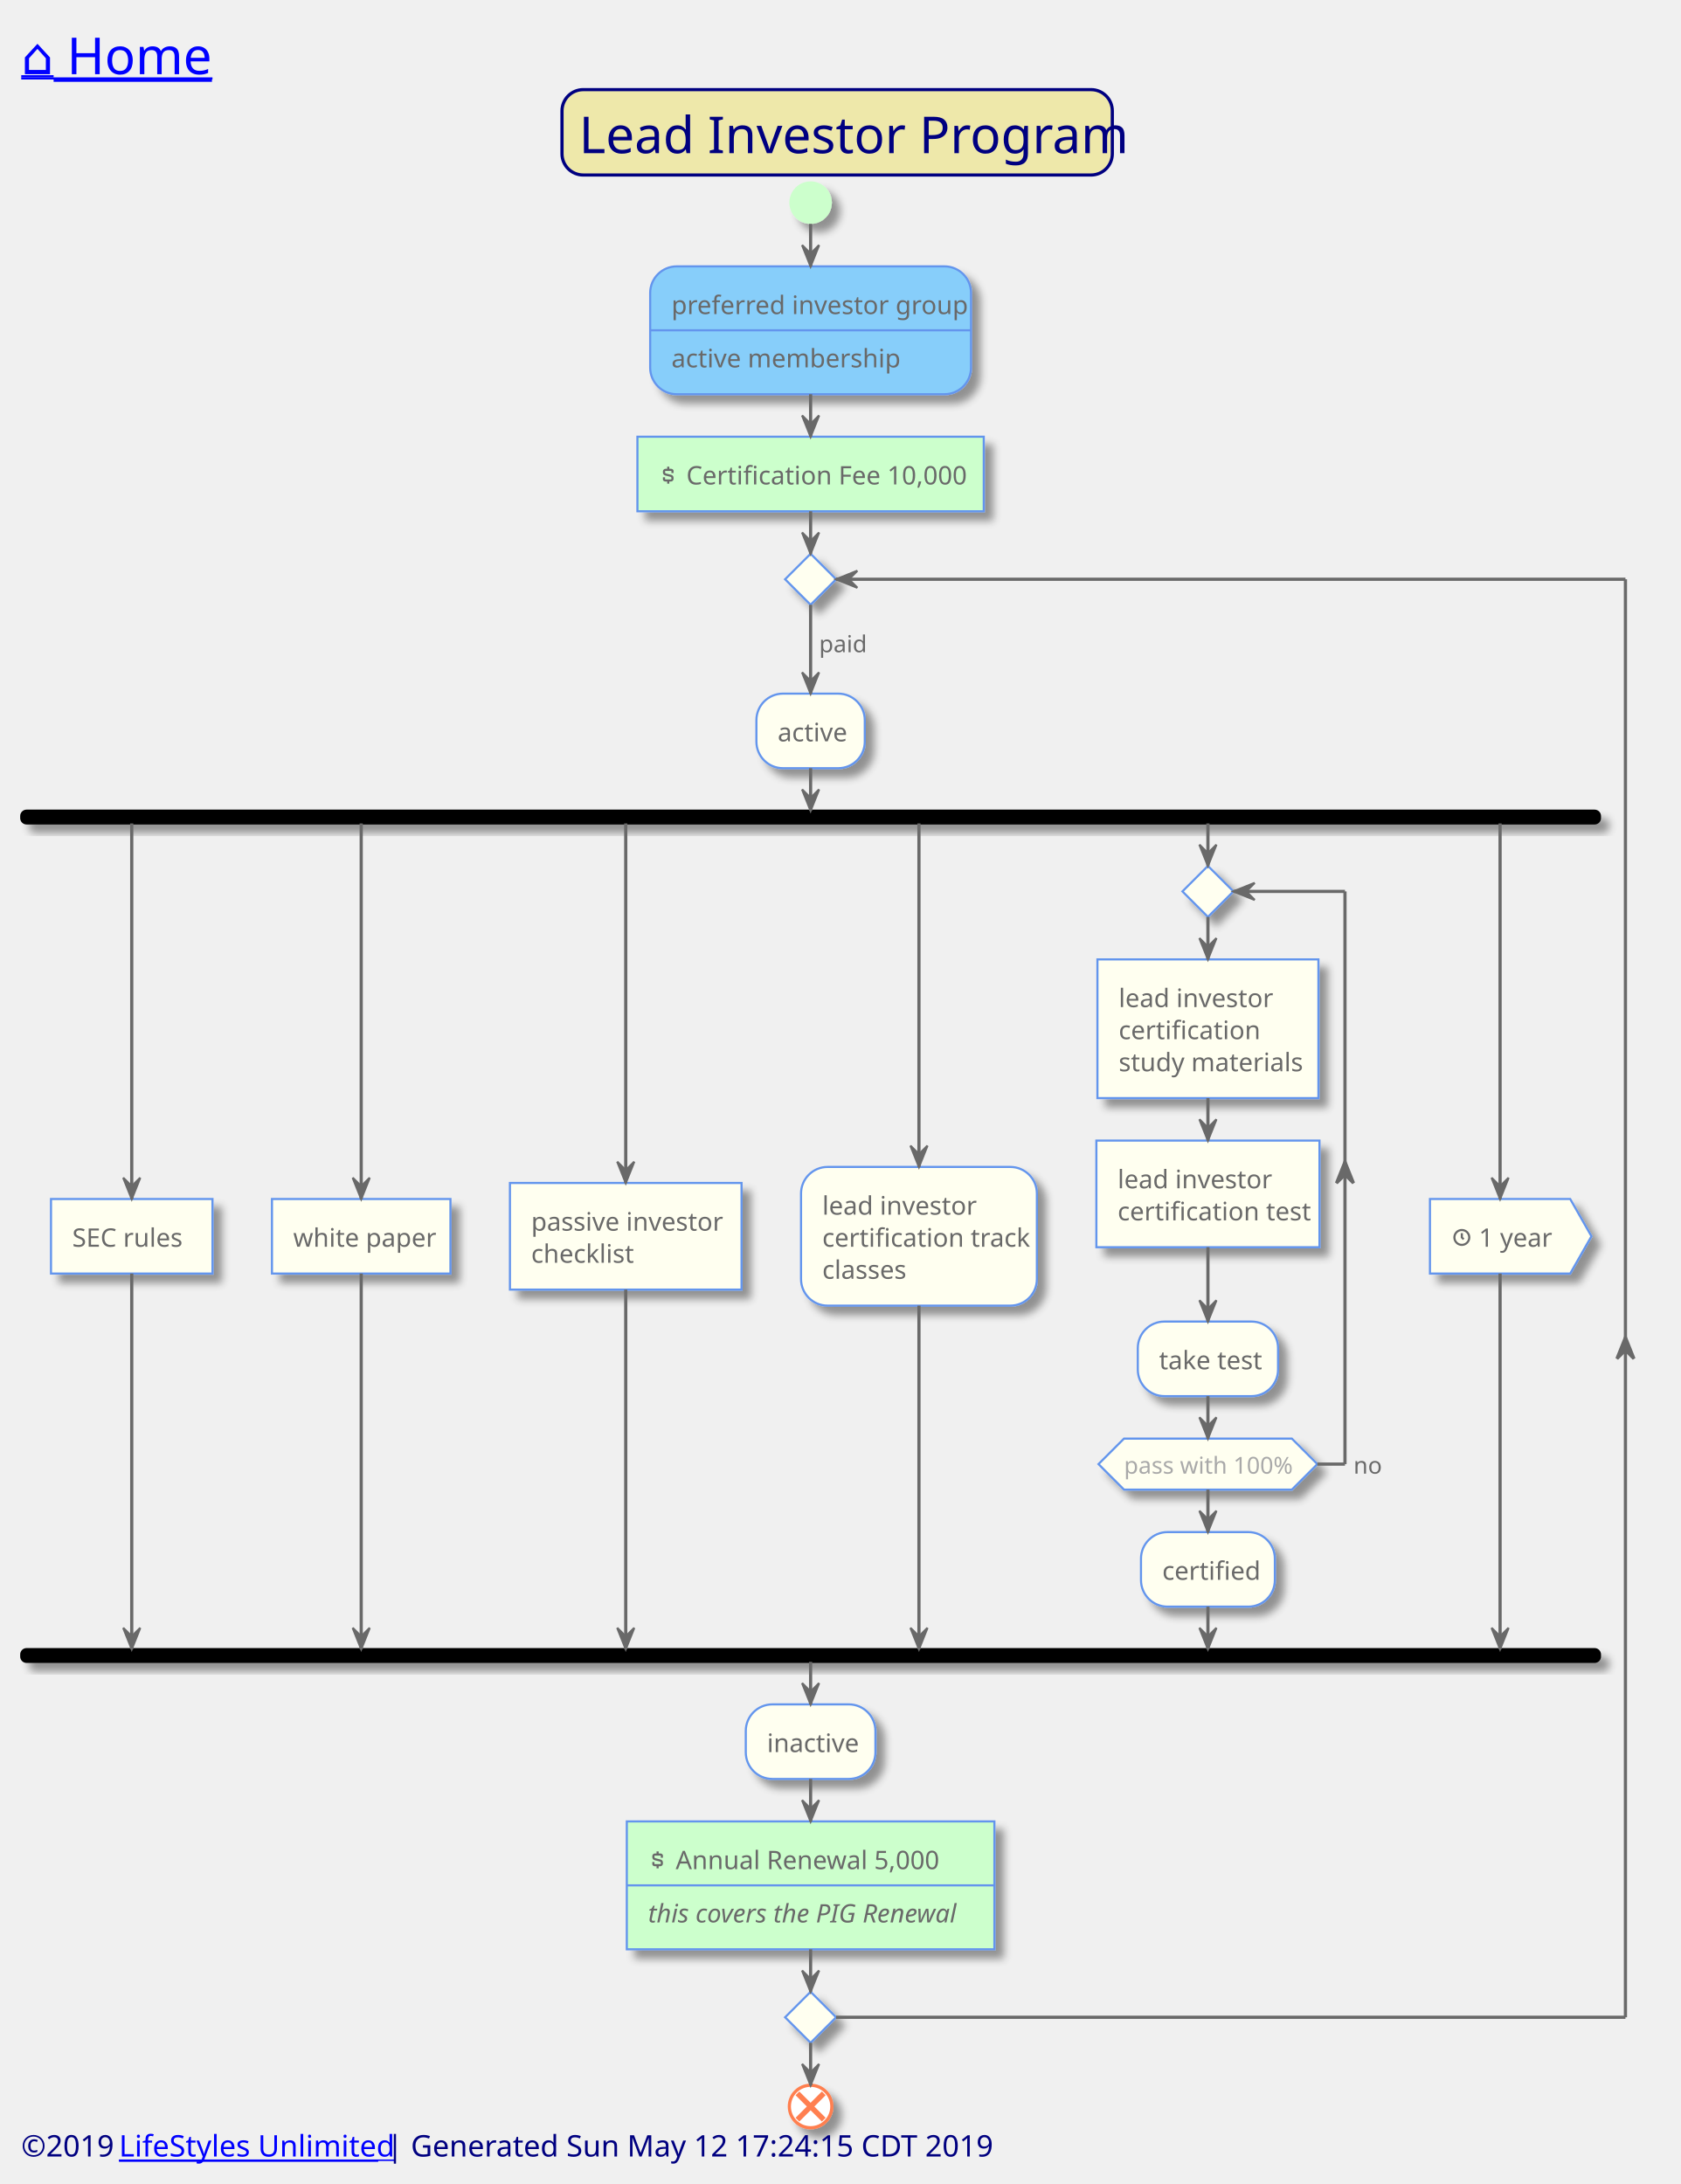
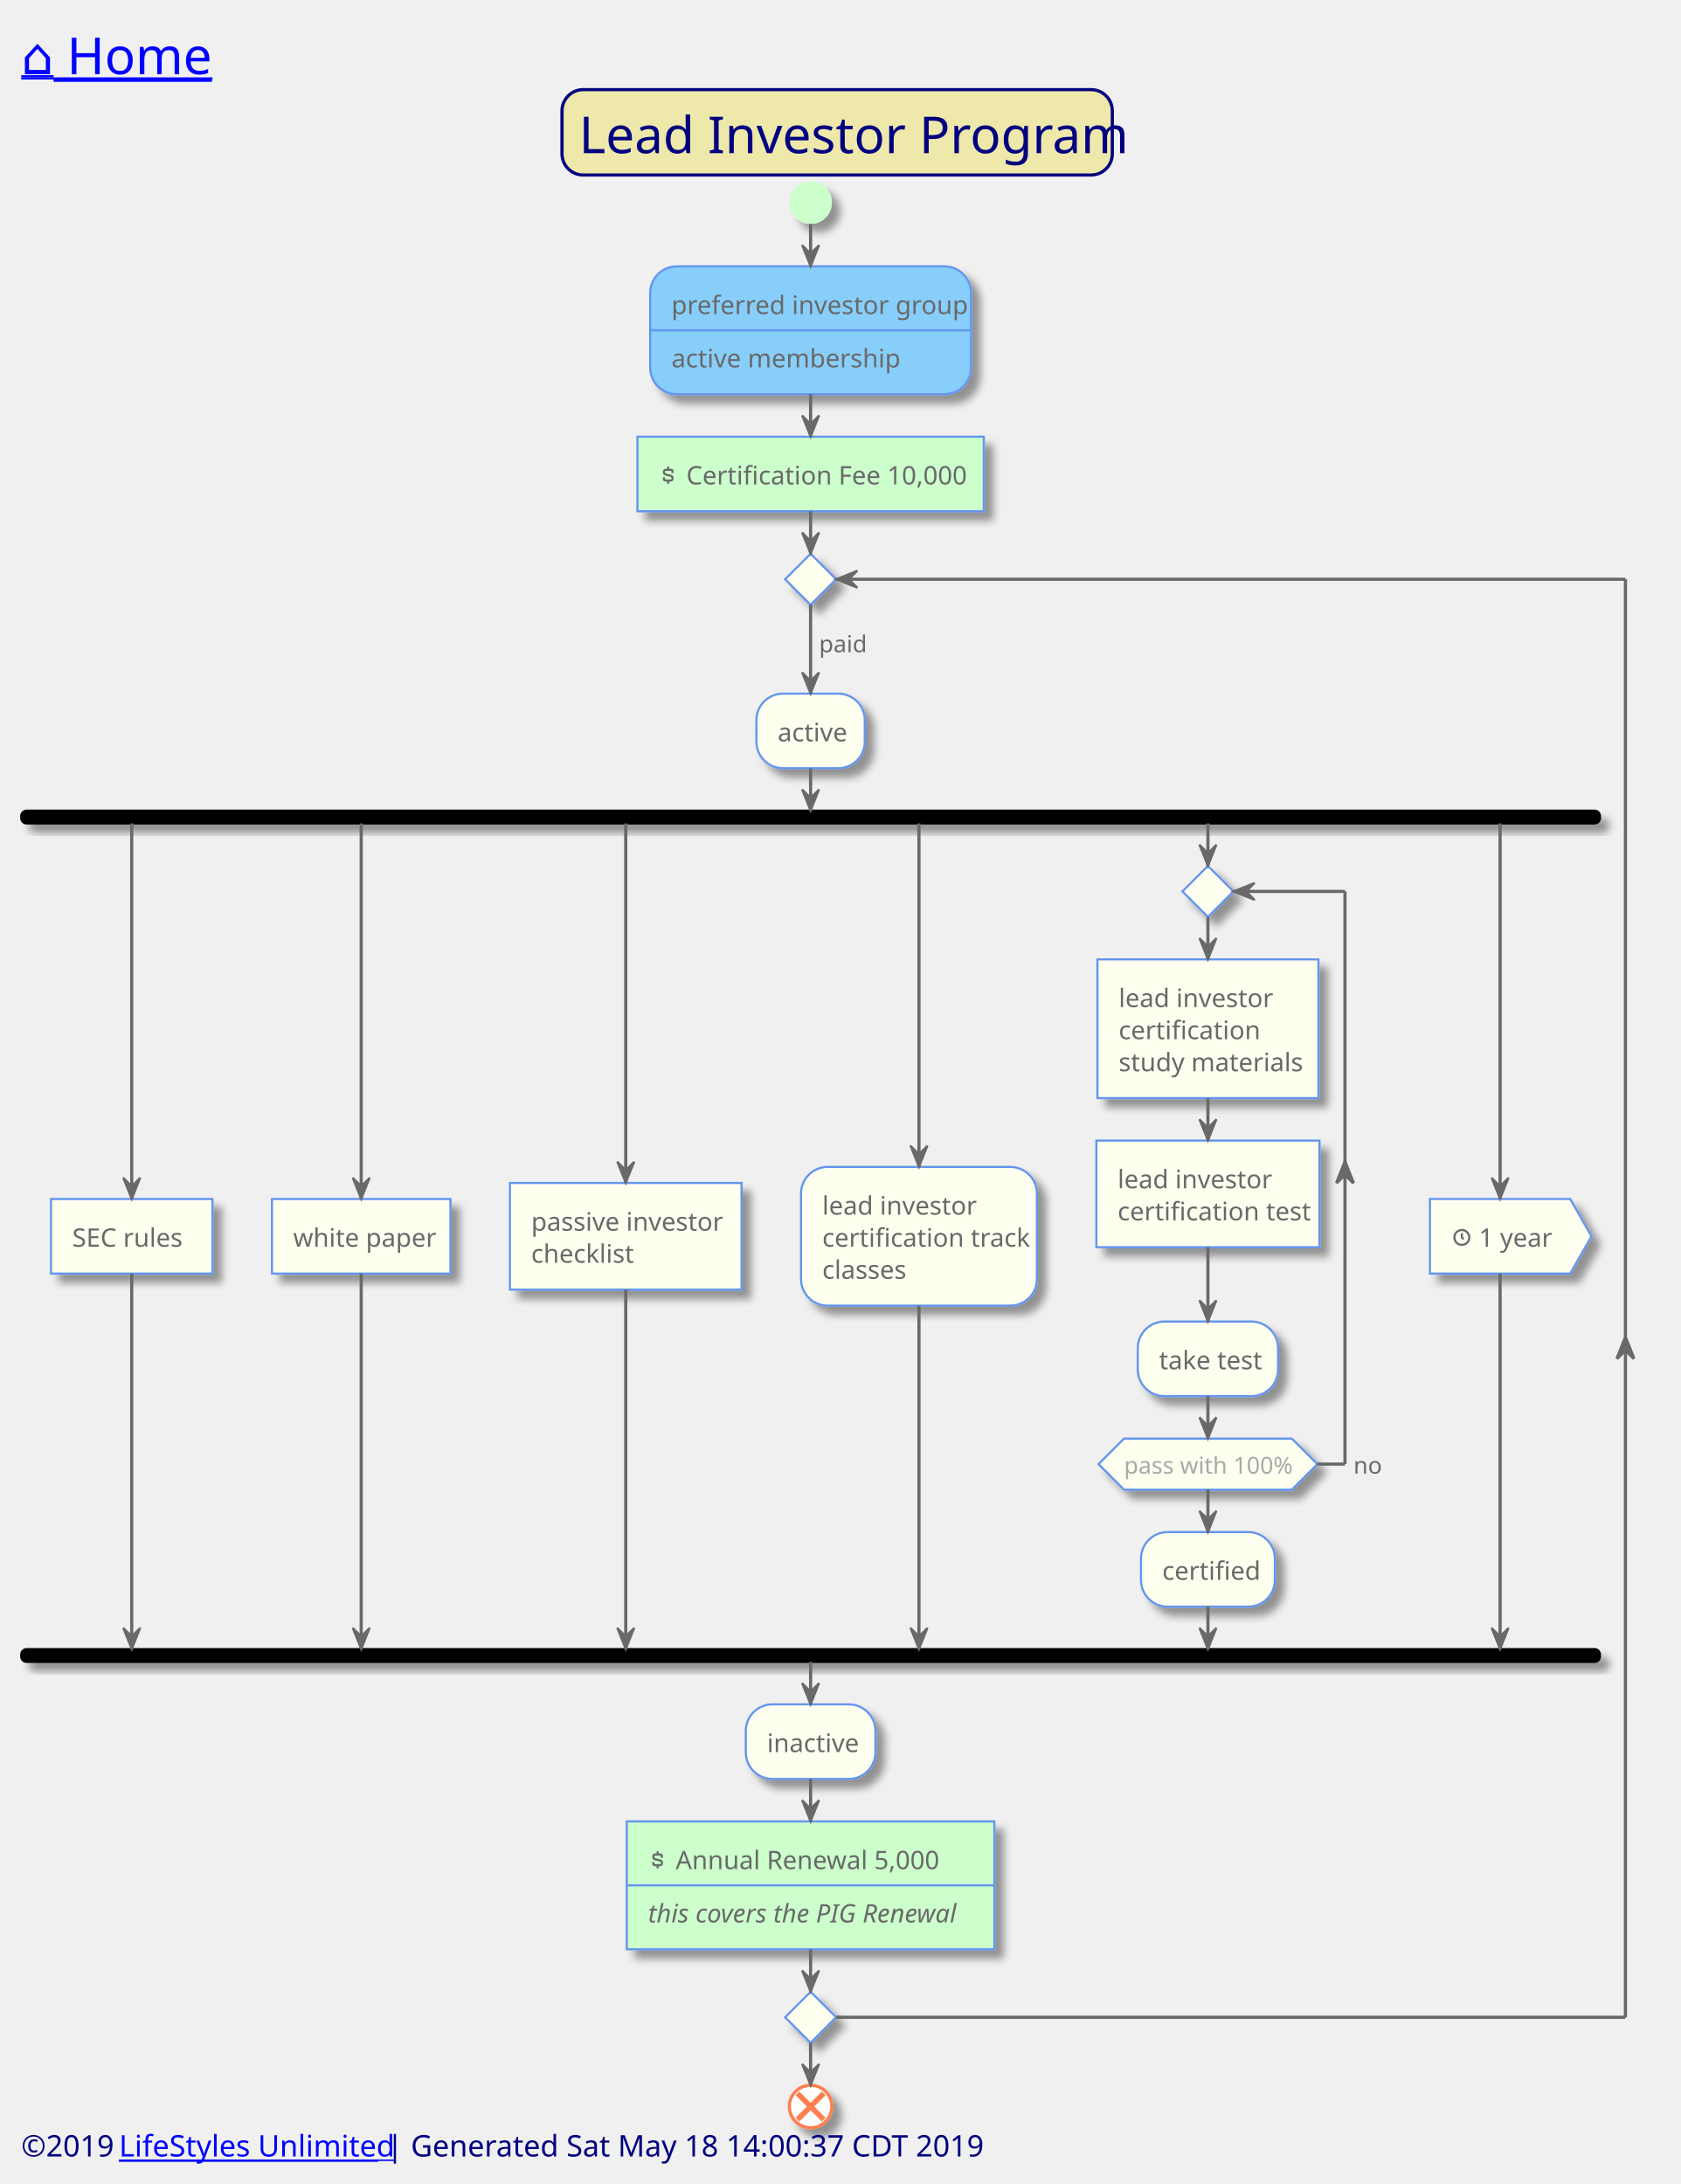
<svg xmlns="http://www.w3.org/2000/svg" xmlns:xlink="http://www.w3.org/1999/xlink" contentScriptType="application/ecmascript" contentStyleType="text/css" height="1028px" preserveAspectRatio="none" style="width:791px;height:1028px;" version="1.1" viewBox="0 0 791 1028" width="791px" zoomAndPan="magnify">
  <defs>
    <style type="text/css">path:hover { stroke: #0000FF !important;}</style>
-     <filter height="300%" id="f19grp1vk3iefn" width="300%" x="-1" y="-1">
+     <filter height="300%" id="f1tql2mlzji5sq" width="300%" x="-1" y="-1">
      <feGaussianBlur result="blurOut" stdDeviation="2.0" />
      <feColorMatrix in="blurOut" result="blurOut2" type="matrix" values="0 0 0 0 0 0 0 0 0 0 0 0 0 0 0 0 0 0 .4 0" />
      <feOffset dx="4.0" dy="4.0" in="blurOut2" result="blurOut3" />
      <feBlend in="SourceGraphic" in2="blurOut3" mode="normal" />
    </filter>
  </defs>
  <g>
    <a target="_top" xlink:actuate="onRequest" xlink:href="../index.svg?sanitize=true" xlink:show="new" xlink:title="../index.svg?sanitize=true" xlink:type="simple">
      <text fill="#0000FF" font-family="sans-serif" font-size="24" lengthAdjust="spacingAndGlyphs" text-decoration="underline" textLength="90" x="10" y="34.914">⌂ Home</text>
      <line style="stroke: #0000FF; stroke-width: 1.0;" x1="10" x2="100" y1="36.914" y2="36.914" />
    </a>
    <rect fill="#EEE8AA" height="40.188" rx="10" ry="10" style="stroke: #000080; stroke-width: 1.5;" width="259" x="264.5" y="42.188" />
    <text fill="#000080" font-family="sans-serif" font-size="24" lengthAdjust="spacingAndGlyphs" textLength="243" x="272.5" y="72.102">Lead Investor Program</text>
-     <ellipse cx="381.5" cy="95.375" fill="#CCFFCC" filter="url(#f19grp1vk3iefn)" rx="10" ry="10" style="stroke: none; stroke-width: 1.0;" />
+     <ellipse cx="381.5" cy="95.375" fill="#CCFFCC" filter="url(#f1tql2mlzji5sq)" rx="10" ry="10" style="stroke: none; stroke-width: 1.0;" />
    <a target="_top" xlink:actuate="onRequest" xlink:href="preferred-investor-group-program.svg?sanitize=true" xlink:show="new" xlink:title="preferred-investor-group-program.svg?sanitize=true" xlink:type="simple">
-       <rect fill="#87CEFA" filter="url(#f19grp1vk3iefn)" height="60.188" rx="12.5" ry="12.5" style="stroke: #6495ED; stroke-width: 1.0;" width="151" x="306" y="125.375" />
+       <rect fill="#87CEFA" filter="url(#f1tql2mlzji5sq)" height="60.188" rx="12.5" ry="12.5" style="stroke: #6495ED; stroke-width: 1.0;" width="151" x="306" y="125.375" />
      <text fill="#696969" font-family="sans-serif" font-size="12" lengthAdjust="spacingAndGlyphs" textLength="131" x="316" y="147.832">preferred investor group</text>
      <line style="stroke: #6495ED; stroke-width: 1.0;" x1="306" x2="457" y1="155.469" y2="155.469" />
      <text fill="#696969" font-family="sans-serif" font-size="12" lengthAdjust="spacingAndGlyphs" textLength="105" x="316" y="172.926">active membership</text>
    </a>
-     <rect fill="#CCFFCC" filter="url(#f19grp1vk3iefn)" height="35.094" style="stroke: #6495ED; stroke-width: 1.0;" width="163" x="300" y="205.562" />
+     <rect fill="#CCFFCC" filter="url(#f1tql2mlzji5sq)" height="35.094" style="stroke: #6495ED; stroke-width: 1.0;" width="163" x="300" y="205.562" />
    <path d="M314,219.656 L314,220.656 L313.25,220.656 C312.564,220.656 312,221.22 312,221.906 L312,222.406 C312,223.084 312.437,223.648 313.094,223.812 L315.657,224.468 C315.8,224.504 316.001,224.764 316.001,224.906 L316.001,225.406 C316.001,225.54 315.885,225.656 315.751,225.656 L313.251,225.656 C313.135,225.656 313.039,225.619 313.001,225.593 L313.001,224.655 L312.001,224.655 L312.001,225.655 C312.001,225.997 312.204,226.282 312.439,226.436 C312.673,226.591 312.957,226.655 313.252,226.655 L314.002,226.655 L314.002,227.655 L315.002,227.655 L315.002,226.655 L315.752,226.655 C316.438,226.655 317.002,226.091 317.002,225.405 L317.002,224.905 C317.002,224.227 316.565,223.663 315.908,223.499 L313.345,222.843 C313.202,222.807 313.001,222.547 313.001,222.405 L313.001,221.905 C313.001,221.771 313.117,221.655 313.251,221.655 L315.751,221.655 C315.867,221.655 315.963,221.692 316.001,221.718 L316.001,222.656 L317.001,222.656 L317.001,221.656 C317.001,221.314 316.798,221.029 316.563,220.875 C316.329,220.72 316.045,220.656 315.75,220.656 L315,220.656 L315,219.656 L314,219.656 " fill="#696969" style="stroke: ; stroke-width: 0.0; stroke-dasharray: ;" />
    <text fill="#696969" font-family="sans-serif" font-size="12" lengthAdjust="spacingAndGlyphs" textLength="130" x="323" y="228.019">Certification Fee 10,000</text>
-     <rect fill="#FFFFF0" filter="url(#f19grp1vk3iefn)" height="35.094" rx="12.5" ry="12.5" style="stroke: #6495ED; stroke-width: 1.0;" width="51" x="356" y="326.491" />
+     <rect fill="#FFFFF0" filter="url(#f1tql2mlzji5sq)" height="35.094" rx="12.5" ry="12.5" style="stroke: #6495ED; stroke-width: 1.0;" width="51" x="356" y="326.491" />
    <text fill="#696969" font-family="sans-serif" font-size="12" lengthAdjust="spacingAndGlyphs" textLength="31" x="366" y="348.948">active</text>
-     <rect fill="#000000" filter="url(#f19grp1vk3iefn)" height="6" rx="2.5" ry="2.5" style="stroke: #000000; stroke-width: 1.0;" width="743" x="10" y="381.585" />
-     <rect fill="#FFFFF0" filter="url(#f19grp1vk3iefn)" height="35.094" style="stroke: #6495ED; stroke-width: 1.0;" width="76" x="24" y="564.366" />
+     <rect fill="#000000" filter="url(#f1tql2mlzji5sq)" height="6" rx="2.5" ry="2.5" style="stroke: #000000; stroke-width: 1.0;" width="743" x="10" y="381.585" />
+     <rect fill="#FFFFF0" filter="url(#f1tql2mlzji5sq)" height="35.094" style="stroke: #6495ED; stroke-width: 1.0;" width="76" x="24" y="564.366" />
    <text fill="#696969" font-family="sans-serif" font-size="12" lengthAdjust="spacingAndGlyphs" textLength="56" x="34" y="586.823">SEC rules</text>
-     <rect fill="#FFFFF0" filter="url(#f19grp1vk3iefn)" height="35.094" style="stroke: #6495ED; stroke-width: 1.0;" width="84" x="128" y="564.366" />
+     <rect fill="#FFFFF0" filter="url(#f1tql2mlzji5sq)" height="35.094" style="stroke: #6495ED; stroke-width: 1.0;" width="84" x="128" y="564.366" />
    <text fill="#696969" font-family="sans-serif" font-size="12" lengthAdjust="spacingAndGlyphs" textLength="64" x="138" y="586.823">white paper</text>
-     <rect fill="#FFFFF0" filter="url(#f19grp1vk3iefn)" height="50.188" style="stroke: #6495ED; stroke-width: 1.0;" width="109" x="240" y="556.819" />
+     <rect fill="#FFFFF0" filter="url(#f1tql2mlzji5sq)" height="50.188" style="stroke: #6495ED; stroke-width: 1.0;" width="109" x="240" y="556.819" />
    <text fill="#696969" font-family="sans-serif" font-size="12" lengthAdjust="spacingAndGlyphs" textLength="89" x="250" y="579.276">passive investor</text>
    <text fill="#696969" font-family="sans-serif" font-size="12" lengthAdjust="spacingAndGlyphs" textLength="48" x="250" y="594.37">checklist</text>
-     <rect fill="#FFFFF0" filter="url(#f19grp1vk3iefn)" height="65.281" rx="12.5" ry="12.5" style="stroke: #6495ED; stroke-width: 1.0;" width="111" x="377" y="549.273" />
+     <rect fill="#FFFFF0" filter="url(#f1tql2mlzji5sq)" height="65.281" rx="12.5" ry="12.5" style="stroke: #6495ED; stroke-width: 1.0;" width="111" x="377" y="549.273" />
    <text fill="#696969" font-family="sans-serif" font-size="12" lengthAdjust="spacingAndGlyphs" textLength="70" x="387" y="571.73">lead investor</text>
    <text fill="#696969" font-family="sans-serif" font-size="12" lengthAdjust="spacingAndGlyphs" textLength="91" x="387" y="586.823">certification track</text>
    <text fill="#696969" font-family="sans-serif" font-size="12" lengthAdjust="spacingAndGlyphs" textLength="44" x="387" y="601.917">classes</text>
-     <rect fill="#FFFFF0" filter="url(#f19grp1vk3iefn)" height="65.281" style="stroke: #6495ED; stroke-width: 1.0;" width="104" x="516.5" y="451.585" />
+     <rect fill="#FFFFF0" filter="url(#f1tql2mlzji5sq)" height="65.281" style="stroke: #6495ED; stroke-width: 1.0;" width="104" x="516.5" y="451.585" />
    <text fill="#696969" font-family="sans-serif" font-size="12" lengthAdjust="spacingAndGlyphs" textLength="70" x="526.5" y="474.042">lead investor</text>
    <text fill="#696969" font-family="sans-serif" font-size="12" lengthAdjust="spacingAndGlyphs" textLength="62" x="526.5" y="489.136">certification</text>
    <text fill="#696969" font-family="sans-serif" font-size="12" lengthAdjust="spacingAndGlyphs" textLength="84" x="526.5" y="504.229">study materials</text>
-     <rect fill="#FFFFF0" filter="url(#f19grp1vk3iefn)" height="50.188" style="stroke: #6495ED; stroke-width: 1.0;" width="105" x="516" y="536.866" />
+     <rect fill="#FFFFF0" filter="url(#f1tql2mlzji5sq)" height="50.188" style="stroke: #6495ED; stroke-width: 1.0;" width="105" x="516" y="536.866" />
    <text fill="#696969" font-family="sans-serif" font-size="12" lengthAdjust="spacingAndGlyphs" textLength="70" x="526" y="559.323">lead investor</text>
    <text fill="#696969" font-family="sans-serif" font-size="12" lengthAdjust="spacingAndGlyphs" textLength="85" x="526" y="574.417">certification test</text>
-     <rect fill="#FFFFF0" filter="url(#f19grp1vk3iefn)" height="35.094" rx="12.5" ry="12.5" style="stroke: #6495ED; stroke-width: 1.0;" width="66" x="535.5" y="622.054" />
+     <rect fill="#FFFFF0" filter="url(#f1tql2mlzji5sq)" height="35.094" rx="12.5" ry="12.5" style="stroke: #6495ED; stroke-width: 1.0;" width="66" x="535.5" y="622.054" />
    <text fill="#696969" font-family="sans-serif" font-size="12" lengthAdjust="spacingAndGlyphs" textLength="46" x="545.5" y="644.511">take test</text>
-     <polygon fill="#FFFFF0" filter="url(#f19grp1vk3iefn)" points="568.5,407.585,580.5,419.585,568.5,431.585,556.5,419.585,568.5,407.585" style="stroke: #6495ED; stroke-width: 1.0;" />
-     <polygon fill="#FFFFF0" filter="url(#f19grp1vk3iefn)" points="529,677.148,608,677.148,620,689.148,608,701.148,529,701.148,517,689.148,529,677.148" style="stroke: #6495ED; stroke-width: 1.0;" />
+     <polygon fill="#FFFFF0" filter="url(#f1tql2mlzji5sq)" points="568.5,407.585,580.5,419.585,568.5,431.585,556.5,419.585,568.5,407.585" style="stroke: #6495ED; stroke-width: 1.0;" />
+     <polygon fill="#FFFFF0" filter="url(#f1tql2mlzji5sq)" points="529,677.148,608,677.148,620,689.148,608,701.148,529,701.148,517,689.148,529,677.148" style="stroke: #6495ED; stroke-width: 1.0;" />
    <text fill="#A9A9A9" font-family="sans-serif" font-size="11" lengthAdjust="spacingAndGlyphs" textLength="79" x="529" y="693.648">pass with 100%</text>
-     <rect fill="#FFFFF0" filter="url(#f19grp1vk3iefn)" height="35.094" rx="12.5" ry="12.5" style="stroke: #6495ED; stroke-width: 1.0;" width="63" x="537" y="721.148" />
+     <rect fill="#FFFFF0" filter="url(#f1tql2mlzji5sq)" height="35.094" rx="12.5" ry="12.5" style="stroke: #6495ED; stroke-width: 1.0;" width="63" x="537" y="721.148" />
    <text fill="#696969" font-family="sans-serif" font-size="12" lengthAdjust="spacingAndGlyphs" textLength="43" x="547" y="743.605">certified</text>
-     <polygon fill="#FFFFF0" filter="url(#f19grp1vk3iefn)" points="673,564.366,739,564.366,749,581.913,739,599.46,673,599.46" style="stroke: #6495ED; stroke-width: 1.0;" />
+     <polygon fill="#FFFFF0" filter="url(#f1tql2mlzji5sq)" points="673,564.366,739,564.366,749,581.913,739,599.46,673,599.46" style="stroke: #6495ED; stroke-width: 1.0;" />
    <path d="M688,578.46 C685.797,578.46 684,580.257 684,582.46 C684,584.663 685.797,586.46 688,586.46 C690.203,586.46 692,584.663 692,582.46 C692,580.257 690.203,578.46 688,578.46 M688,579.46 C689.663,579.46 691,580.797 691,582.46 C691,584.123 689.663,585.46 688,585.46 C686.337,585.46 685,584.123 685,582.46 C685,580.797 686.337,579.46 688,579.46 M687.5,580.46 L687.5,582.679 L687.656,582.804 L688.156,583.304 L688.5,583.679 L689.219,582.96 L688.844,582.616 L688.5,582.272 L688.5,580.459 L687.5,580.459 " fill="#696969" style="stroke: ; stroke-width: 0.0; stroke-dasharray: ;" />
    <text fill="#696969" font-family="sans-serif" font-size="12" lengthAdjust="spacingAndGlyphs" textLength="33" x="696" y="586.823">1 year</text>
-     <rect fill="#000000" filter="url(#f19grp1vk3iefn)" height="6" rx="2.5" ry="2.5" style="stroke: #000000; stroke-width: 1.0;" width="743" x="10" y="776.241" />
-     <rect fill="#FFFFF0" filter="url(#f19grp1vk3iefn)" height="35.094" rx="12.5" ry="12.5" style="stroke: #6495ED; stroke-width: 1.0;" width="61" x="351" y="802.241" />
+     <rect fill="#000000" filter="url(#f1tql2mlzji5sq)" height="6" rx="2.5" ry="2.5" style="stroke: #000000; stroke-width: 1.0;" width="743" x="10" y="776.241" />
+     <rect fill="#FFFFF0" filter="url(#f1tql2mlzji5sq)" height="35.094" rx="12.5" ry="12.5" style="stroke: #6495ED; stroke-width: 1.0;" width="61" x="351" y="802.241" />
    <text fill="#696969" font-family="sans-serif" font-size="12" lengthAdjust="spacingAndGlyphs" textLength="41" x="361" y="824.698">inactive</text>
-     <rect fill="#CCFFCC" filter="url(#f19grp1vk3iefn)" height="60.188" style="stroke: #6495ED; stroke-width: 1.0;" width="173" x="295" y="857.335" />
+     <rect fill="#CCFFCC" filter="url(#f1tql2mlzji5sq)" height="60.188" style="stroke: #6495ED; stroke-width: 1.0;" width="173" x="295" y="857.335" />
    <path d="M309,871.429 L309,872.429 L308.25,872.429 C307.564,872.429 307,872.993 307,873.679 L307,874.179 C307,874.857 307.437,875.421 308.094,875.585 L310.657,876.241 C310.8,876.277 311.001,876.537 311.001,876.679 L311.001,877.179 C311.001,877.313 310.885,877.429 310.751,877.429 L308.251,877.429 C308.135,877.429 308.039,877.392 308.001,877.366 L308.001,876.428 L307.001,876.428 L307.001,877.428 C307.001,877.77 307.204,878.055 307.439,878.209 C307.673,878.364 307.957,878.428 308.252,878.428 L309.002,878.428 L309.002,879.428 L310.002,879.428 L310.002,878.428 L310.752,878.428 C311.438,878.428 312.002,877.864 312.002,877.178 L312.002,876.678 C312.002,876 311.565,875.436 310.908,875.272 L308.345,874.616 C308.202,874.58 308.001,874.32 308.001,874.178 L308.001,873.678 C308.001,873.544 308.117,873.428 308.251,873.428 L310.751,873.428 C310.867,873.428 310.963,873.465 311.001,873.491 L311.001,874.429 L312.001,874.429 L312.001,873.429 C312.001,873.087 311.798,872.802 311.563,872.648 C311.329,872.493 311.045,872.429 310.75,872.429 L310,872.429 L310,871.429 L309,871.429 " fill="#696969" style="stroke: ; stroke-width: 0.0; stroke-dasharray: ;" />
    <text fill="#696969" font-family="sans-serif" font-size="12" lengthAdjust="spacingAndGlyphs" textLength="124" x="318" y="879.792">Annual Renewal 5,000</text>
    <line style="stroke: #6495ED; stroke-width: 1.0;" x1="295" x2="468" y1="887.429" y2="887.429" />
    <text fill="#696969" font-family="sans-serif" font-size="12" font-style="italic" lengthAdjust="spacingAndGlyphs" textLength="153" x="305" y="904.886">this covers the PIG Renewal</text>
-     <polygon fill="#FFFFF0" filter="url(#f19grp1vk3iefn)" points="381.5,260.656,393.5,272.656,381.5,284.656,369.5,272.656,381.5,260.656" style="stroke: #6495ED; stroke-width: 1.0;" />
-     <polygon fill="#FFFFF0" filter="url(#f19grp1vk3iefn)" points="381.5,937.523,381.5,937.523,393.5,949.523,381.5,961.523,381.5,961.523,369.5,949.523,381.5,937.523" style="stroke: #6495ED; stroke-width: 1.0;" />
-     <ellipse cx="381.5" cy="991.523" fill="#FFFFFF" filter="url(#f19grp1vk3iefn)" rx="10" ry="10" style="stroke: #FF7F50; stroke-width: 1.5;" />
+     <polygon fill="#FFFFF0" filter="url(#f1tql2mlzji5sq)" points="381.5,260.656,393.5,272.656,381.5,284.656,369.5,272.656,381.5,260.656" style="stroke: #6495ED; stroke-width: 1.0;" />
+     <polygon fill="#FFFFF0" filter="url(#f1tql2mlzji5sq)" points="381.5,937.523,381.5,937.523,393.5,949.523,381.5,961.523,381.5,961.523,369.5,949.523,381.5,937.523" style="stroke: #6495ED; stroke-width: 1.0;" />
+     <ellipse cx="381.5" cy="991.523" fill="#FFFFFF" filter="url(#f1tql2mlzji5sq)" rx="10" ry="10" style="stroke: #FF7F50; stroke-width: 1.5;" />
    <line style="stroke: #FF7F50; stroke-width: 2.5;" x1="375.313" x2="387.687" y1="985.335" y2="997.71" />
    <line style="stroke: #FF7F50; stroke-width: 2.5;" x1="387.687" x2="375.313" y1="985.335" y2="997.71" />
    <line style="stroke: #696969; stroke-width: 1.5;" x1="381.5" x2="381.5" y1="105.375" y2="125.375" />
    <polygon fill="#696969" points="377.5,115.375,381.5,125.375,385.5,115.375,381.5,119.375" style="stroke: #696969; stroke-width: 1.0;" />
    <line style="stroke: #696969; stroke-width: 1.5;" x1="381.5" x2="381.5" y1="185.562" y2="205.562" />
    <polygon fill="#696969" points="377.5,195.562,381.5,205.562,385.5,195.562,381.5,199.562" style="stroke: #696969; stroke-width: 1.0;" />
    <line style="stroke: #696969; stroke-width: 1.5;" x1="568.5" x2="568.5" y1="516.866" y2="536.866" />
    <polygon fill="#696969" points="564.5,526.866,568.5,536.866,572.5,526.866,568.5,530.866" style="stroke: #696969; stroke-width: 1.0;" />
    <line style="stroke: #696969; stroke-width: 1.5;" x1="568.5" x2="568.5" y1="587.054" y2="622.054" />
    <polygon fill="#696969" points="564.5,612.054,568.5,622.054,572.5,612.054,568.5,616.054" style="stroke: #696969; stroke-width: 1.0;" />
    <line style="stroke: #696969; stroke-width: 1.5;" x1="568.5" x2="568.5" y1="431.585" y2="451.585" />
    <polygon fill="#696969" points="564.5,441.585,568.5,451.585,572.5,441.585,568.5,445.585" style="stroke: #696969; stroke-width: 1.0;" />
    <line style="stroke: #696969; stroke-width: 1.5;" x1="620" x2="633" y1="689.148" y2="689.148" />
    <polygon fill="#696969" points="629,556.866,633,546.866,637,556.866,633,552.866" style="stroke: #696969; stroke-width: 1.5;" />
    <line style="stroke: #696969; stroke-width: 1.5;" x1="633" x2="633" y1="419.585" y2="689.148" />
    <line style="stroke: #696969; stroke-width: 1.5;" x1="633" x2="580.5" y1="419.585" y2="419.585" />
    <polygon fill="#696969" points="590.5,415.585,580.5,419.585,590.5,423.585,586.5,419.585" style="stroke: #696969; stroke-width: 1.0;" />
    <text fill="#696969" font-family="sans-serif" font-size="11" lengthAdjust="spacingAndGlyphs" textLength="12" x="637" y="693.648">no</text>
    <line style="stroke: #696969; stroke-width: 1.5;" x1="568.5" x2="568.5" y1="657.148" y2="677.148" />
    <polygon fill="#696969" points="564.5,667.148,568.5,677.148,572.5,667.148,568.5,671.148" style="stroke: #696969; stroke-width: 1.0;" />
    <line style="stroke: #696969; stroke-width: 1.5;" x1="568.5" x2="568.5" y1="701.148" y2="721.148" />
    <polygon fill="#696969" points="564.5,711.148,568.5,721.148,572.5,711.148,568.5,715.148" style="stroke: #696969; stroke-width: 1.0;" />
    <line style="stroke: #696969; stroke-width: 1.5;" x1="62" x2="62" y1="387.585" y2="564.366" />
    <polygon fill="#696969" points="58,554.366,62,564.366,66,554.366,62,558.366" style="stroke: #696969; stroke-width: 1.0;" />
    <line style="stroke: #696969; stroke-width: 1.5;" x1="170" x2="170" y1="387.585" y2="564.366" />
    <polygon fill="#696969" points="166,554.366,170,564.366,174,554.366,170,558.366" style="stroke: #696969; stroke-width: 1.0;" />
    <line style="stroke: #696969; stroke-width: 1.5;" x1="294.5" x2="294.5" y1="387.585" y2="556.819" />
    <polygon fill="#696969" points="290.5,546.819,294.5,556.819,298.5,546.819,294.5,550.819" style="stroke: #696969; stroke-width: 1.0;" />
    <line style="stroke: #696969; stroke-width: 1.5;" x1="432.5" x2="432.5" y1="387.585" y2="549.273" />
    <polygon fill="#696969" points="428.5,539.273,432.5,549.273,436.5,539.273,432.5,543.273" style="stroke: #696969; stroke-width: 1.0;" />
    <line style="stroke: #696969; stroke-width: 1.5;" x1="568.5" x2="568.5" y1="387.585" y2="407.585" />
    <polygon fill="#696969" points="564.5,397.585,568.5,407.585,572.5,397.585,568.5,401.585" style="stroke: #696969; stroke-width: 1.0;" />
    <line style="stroke: #696969; stroke-width: 1.5;" x1="706" x2="706" y1="387.585" y2="564.366" />
    <polygon fill="#696969" points="702,554.366,706,564.366,710,554.366,706,558.366" style="stroke: #696969; stroke-width: 1.0;" />
    <line style="stroke: #696969; stroke-width: 1.5;" x1="62" x2="62" y1="599.46" y2="776.241" />
    <polygon fill="#696969" points="58,766.241,62,776.241,66,766.241,62,770.241" style="stroke: #696969; stroke-width: 1.0;" />
    <line style="stroke: #696969; stroke-width: 1.5;" x1="170" x2="170" y1="599.46" y2="776.241" />
    <polygon fill="#696969" points="166,766.241,170,776.241,174,766.241,170,770.241" style="stroke: #696969; stroke-width: 1.0;" />
    <line style="stroke: #696969; stroke-width: 1.5;" x1="294.5" x2="294.5" y1="607.007" y2="776.241" />
    <polygon fill="#696969" points="290.5,766.241,294.5,776.241,298.5,766.241,294.5,770.241" style="stroke: #696969; stroke-width: 1.0;" />
    <line style="stroke: #696969; stroke-width: 1.5;" x1="432.5" x2="432.5" y1="614.554" y2="776.241" />
    <polygon fill="#696969" points="428.5,766.241,432.5,776.241,436.5,766.241,432.5,770.241" style="stroke: #696969; stroke-width: 1.0;" />
    <line style="stroke: #696969; stroke-width: 1.5;" x1="568.5" x2="568.5" y1="756.241" y2="776.241" />
    <polygon fill="#696969" points="564.5,766.241,568.5,776.241,572.5,766.241,568.5,770.241" style="stroke: #696969; stroke-width: 1.0;" />
    <line style="stroke: #696969; stroke-width: 1.5;" x1="706" x2="706" y1="599.46" y2="776.241" />
    <polygon fill="#696969" points="702,766.241,706,776.241,710,766.241,706,770.241" style="stroke: #696969; stroke-width: 1.0;" />
    <line style="stroke: #696969; stroke-width: 1.5;" x1="381.5" x2="381.5" y1="361.585" y2="381.585" />
    <polygon fill="#696969" points="377.5,371.585,381.5,381.585,385.5,371.585,381.5,375.585" style="stroke: #696969; stroke-width: 1.0;" />
    <line style="stroke: #696969; stroke-width: 1.5;" x1="381.5" x2="381.5" y1="782.241" y2="802.241" />
    <polygon fill="#696969" points="377.5,792.241,381.5,802.241,385.5,792.241,381.5,796.241" style="stroke: #696969; stroke-width: 1.0;" />
    <line style="stroke: #696969; stroke-width: 1.5;" x1="381.5" x2="381.5" y1="837.335" y2="857.335" />
    <polygon fill="#696969" points="377.5,847.335,381.5,857.335,385.5,847.335,381.5,851.335" style="stroke: #696969; stroke-width: 1.0;" />
    <line style="stroke: #696969; stroke-width: 1.5;" x1="381.5" x2="381.5" y1="284.656" y2="326.491" />
    <polygon fill="#696969" points="377.5,316.491,381.5,326.491,385.5,316.491,381.5,320.491" style="stroke: #696969; stroke-width: 1.0;" />
    <text fill="#696969" font-family="sans-serif" font-size="11" lengthAdjust="spacingAndGlyphs" textLength="20" x="385.5" y="306.992">paid</text>
    <line style="stroke: #696969; stroke-width: 1.5;" x1="393.5" x2="765" y1="949.523" y2="949.523" />
    <polygon fill="#696969" points="761,639.507,765,629.507,769,639.507,765,635.507" style="stroke: #696969; stroke-width: 1.5;" />
    <line style="stroke: #696969; stroke-width: 1.5;" x1="765" x2="765" y1="272.656" y2="949.523" />
    <line style="stroke: #696969; stroke-width: 1.5;" x1="765" x2="393.5" y1="272.656" y2="272.656" />
    <polygon fill="#696969" points="403.5,268.656,393.5,272.656,403.5,276.656,399.5,272.656" style="stroke: #696969; stroke-width: 1.0;" />
    <line style="stroke: #696969; stroke-width: 1.5;" x1="381.5" x2="381.5" y1="917.523" y2="937.523" />
    <polygon fill="#696969" points="377.5,927.523,381.5,937.523,385.5,927.523,381.5,931.523" style="stroke: #696969; stroke-width: 1.0;" />
    <line style="stroke: #696969; stroke-width: 1.5;" x1="381.5" x2="381.5" y1="240.656" y2="260.656" />
    <polygon fill="#696969" points="377.5,250.656,381.5,260.656,385.5,250.656,381.5,254.656" style="stroke: #696969; stroke-width: 1.0;" />
    <line style="stroke: #696969; stroke-width: 1.5;" x1="381.5" x2="381.5" y1="961.523" y2="981.523" />
    <polygon fill="#696969" points="377.5,971.523,381.5,981.523,385.5,971.523,381.5,975.523" style="stroke: #696969; stroke-width: 1.0;" />
    <text fill="#000080" font-family="sans-serif" font-size="14" lengthAdjust="spacingAndGlyphs" textLength="42" x="10" y="1015.056">©2019</text>
    <a target="_top" xlink:actuate="onRequest" xlink:href="http://www.lifestylesunlimited.com" xlink:show="new" xlink:title="http://www.lifestylesunlimited.com" xlink:type="simple">
      <text fill="#0000FF" font-family="sans-serif" font-size="14" lengthAdjust="spacingAndGlyphs" text-decoration="underline" textLength="122" x="56" y="1015.056">LifeStyles Unlimited</text>
      <line style="stroke: #0000FF; stroke-width: 1.0;" x1="56" x2="178" y1="1017.056" y2="1017.056" />
    </a>
-     <text fill="#000080" font-family="sans-serif" font-size="14" lengthAdjust="spacingAndGlyphs" textLength="283" x="182" y="1015.056">| Generated Sun May 12 17:24:15 CDT 2019</text>
+     <text fill="#000080" font-family="sans-serif" font-size="14" lengthAdjust="spacingAndGlyphs" textLength="279" x="182" y="1015.056">| Generated Sat May 18 14:00:37 CDT 2019</text>
  </g>
</svg>
